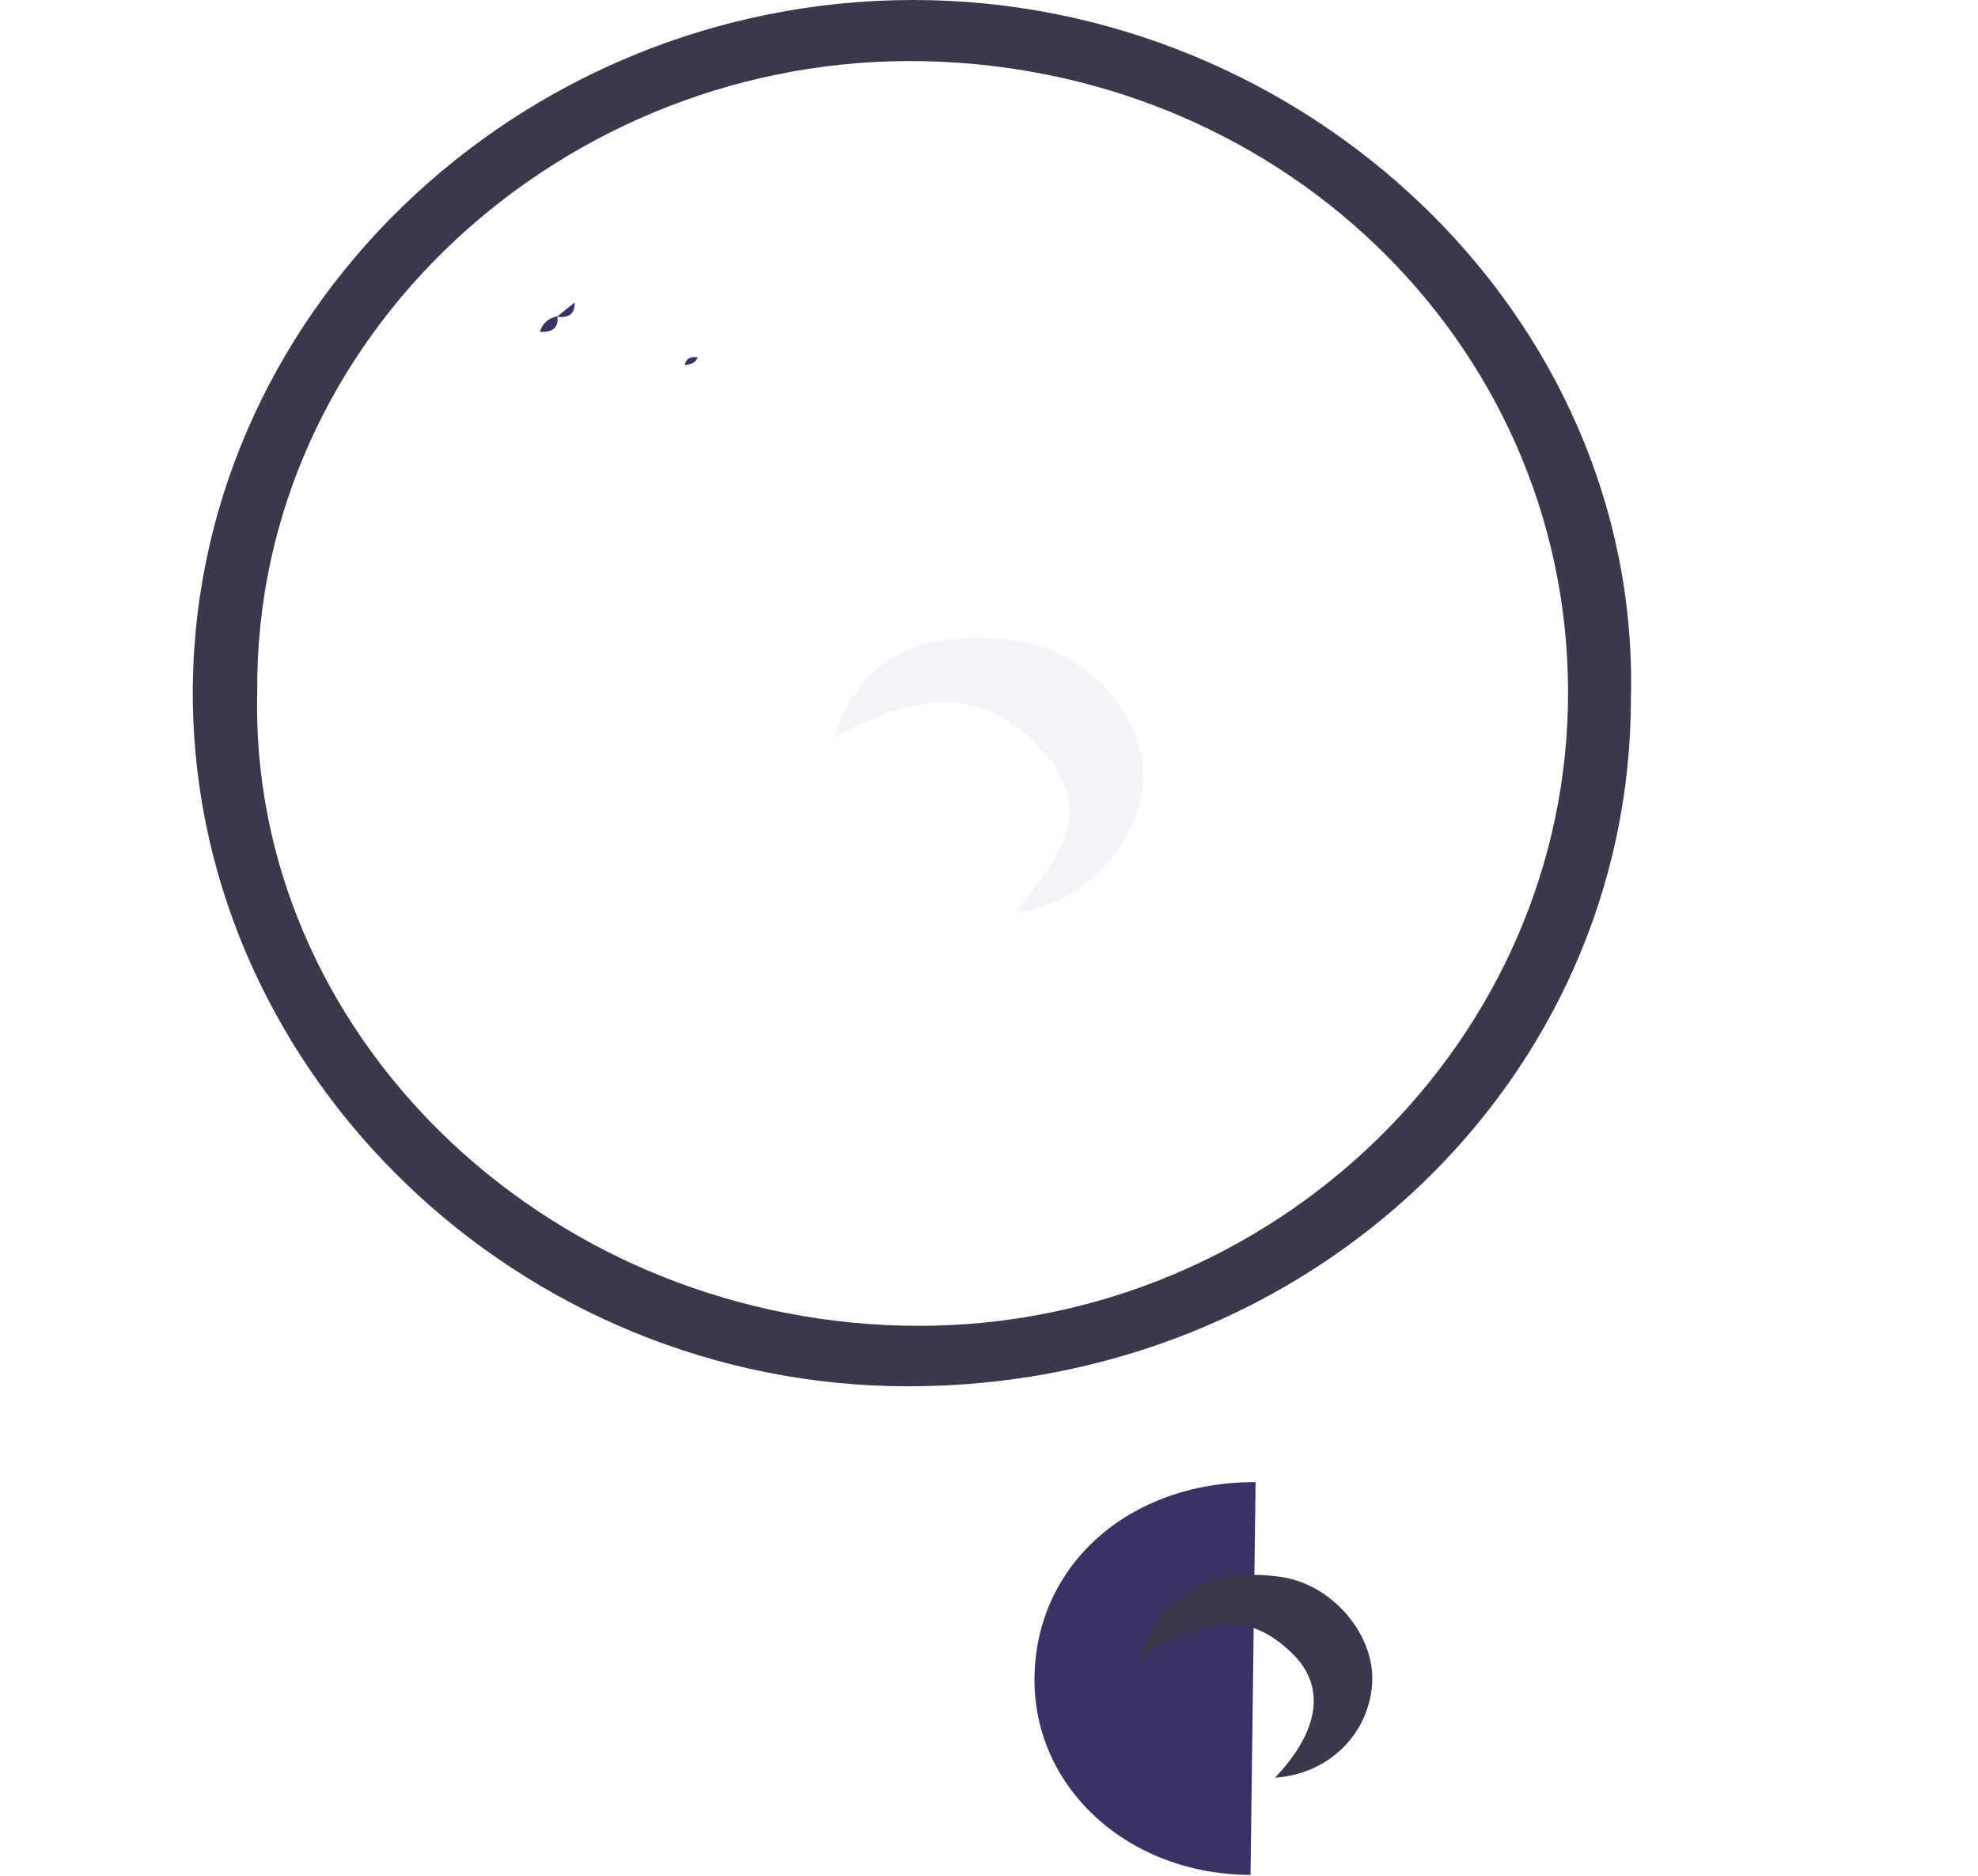
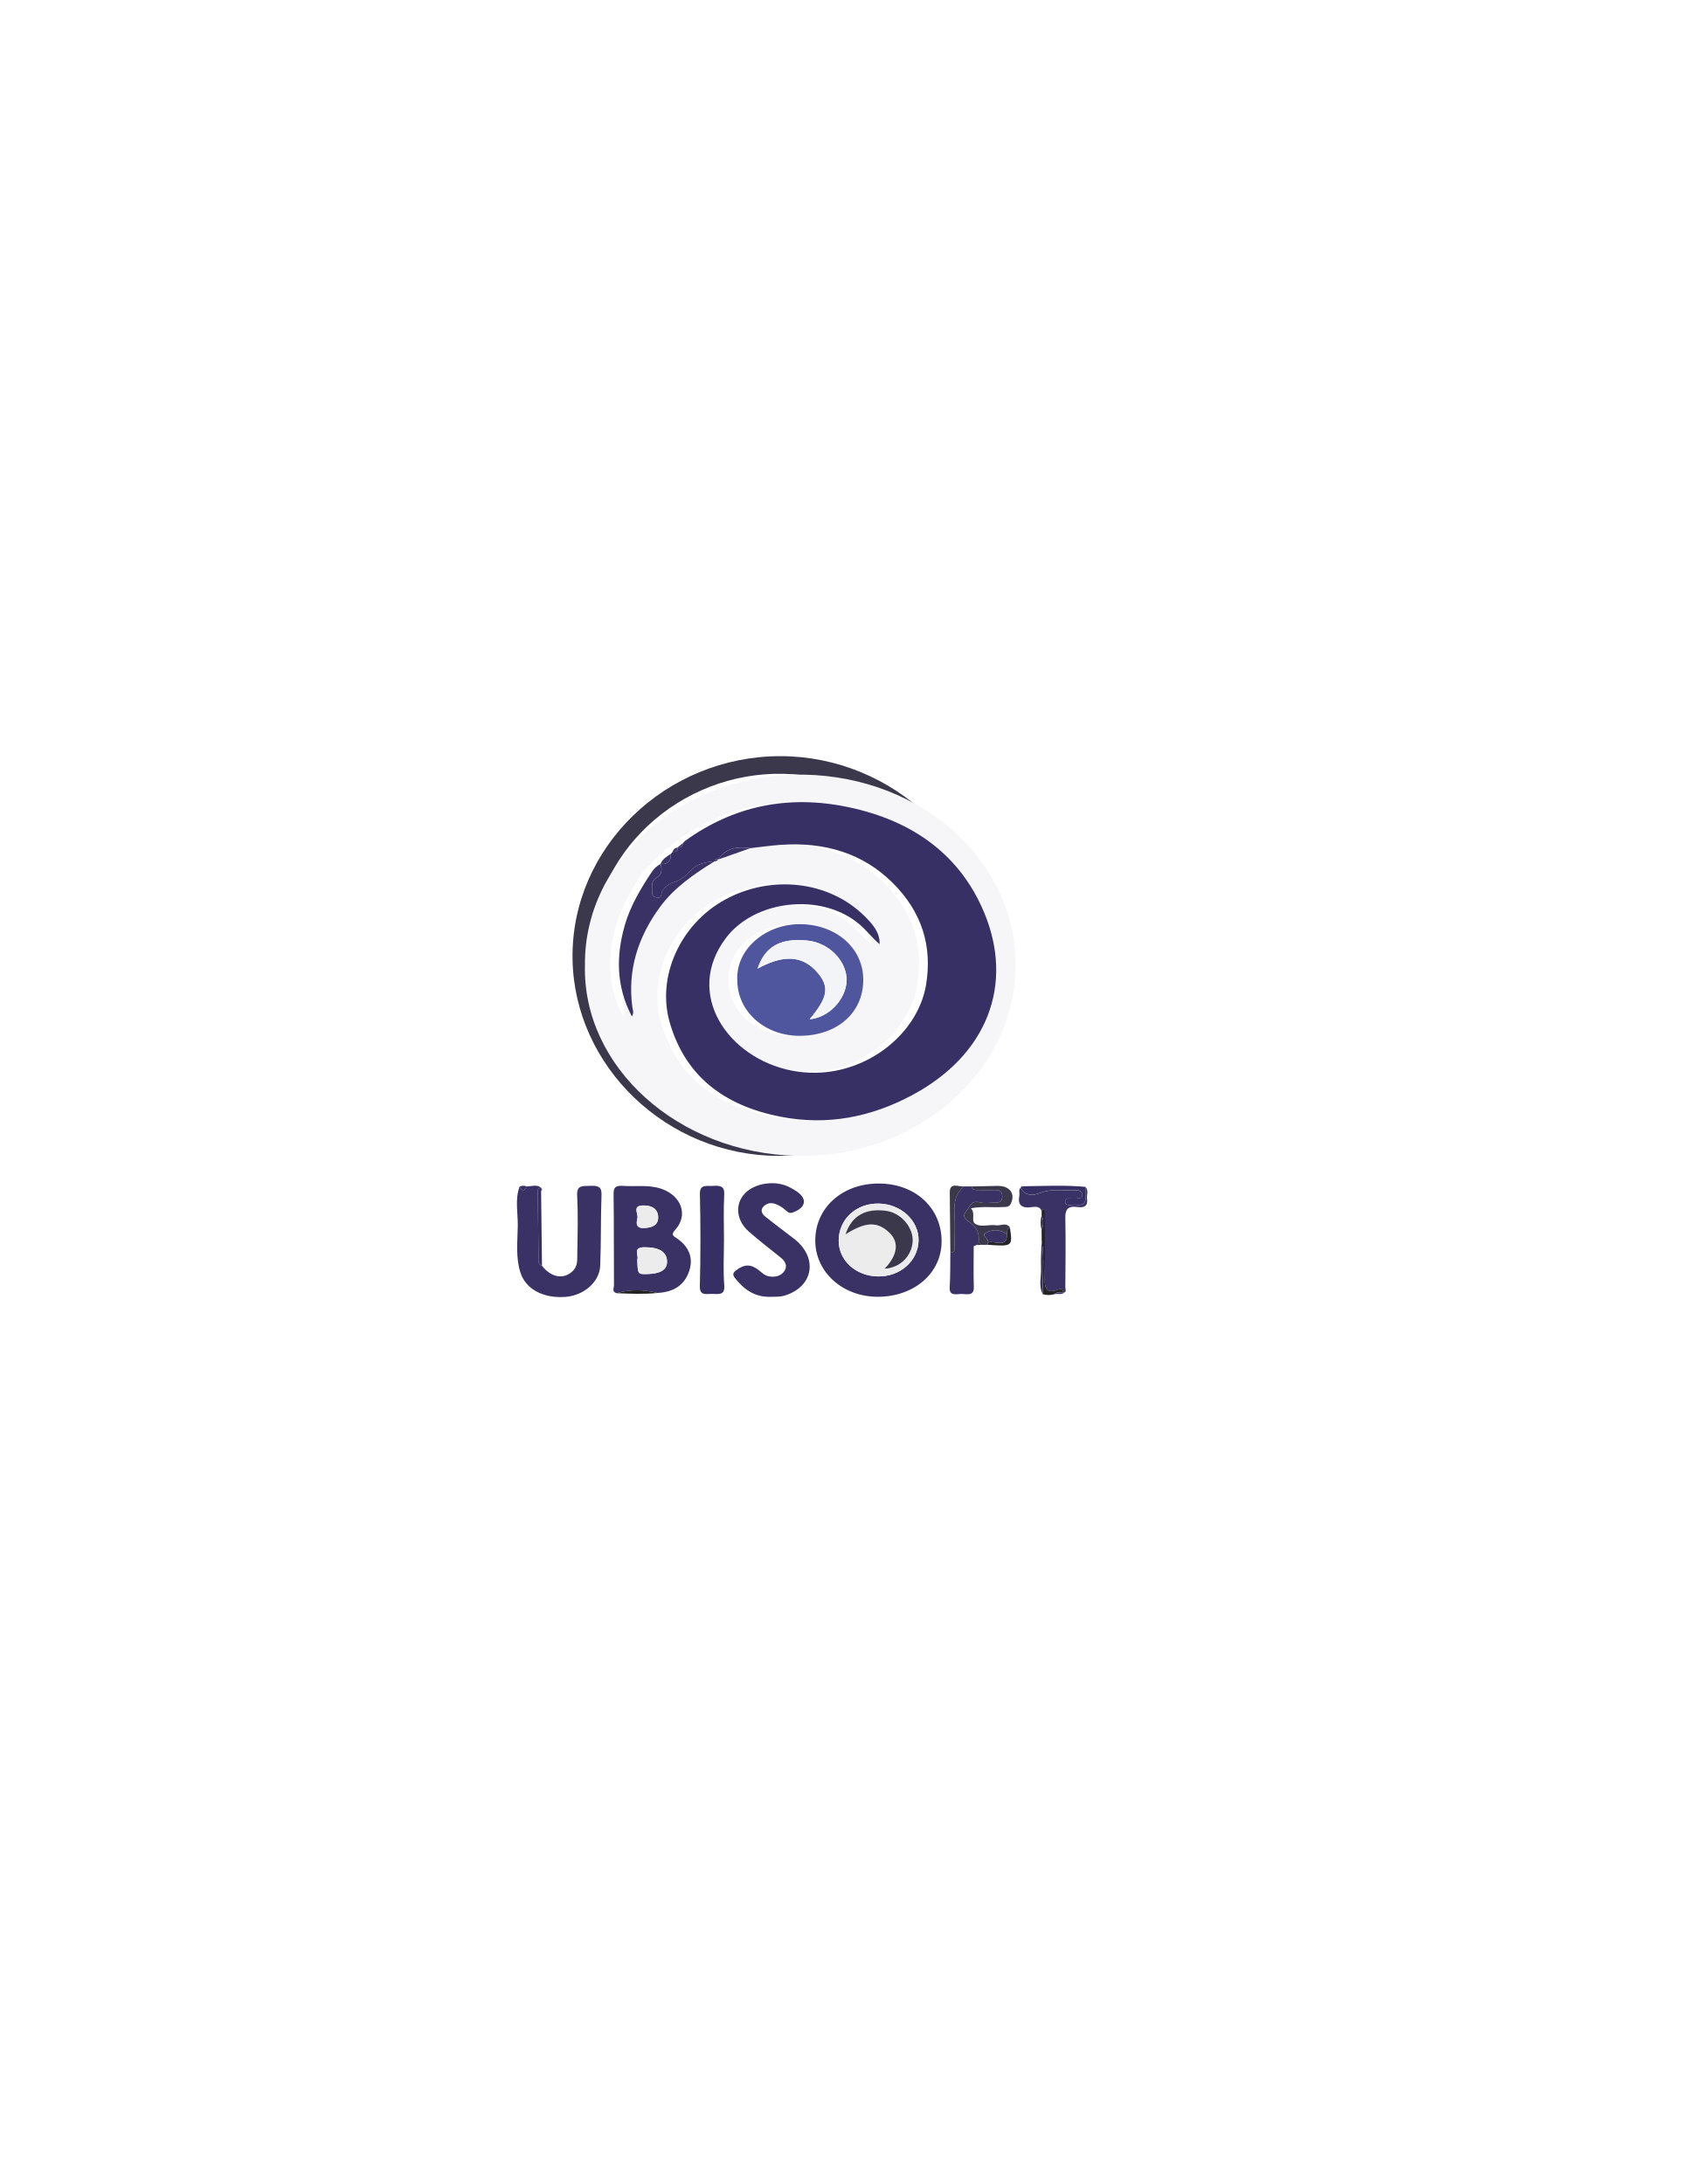
- <svg xmlns="http://www.w3.org/2000/svg" version="1.1" id="Layer_1" x="0px" y="0px" viewBox="187.433 274.21 206.84 196.161" style="enable-background:new 0 0 612 792;" xml:space="preserve">
+ <svg xmlns="http://www.w3.org/2000/svg" version="1.1" id="Layer_1" x="0px" y="0px" viewBox="0 0 612 792" style="enable-background:new 0 0 612 792;" xml:space="preserve">
  <style type="text/css">
	.st0{fill:#3B384C;}
	.st1{fill:#3A3265;}
	.st2{fill:#352F63;}
	.st3{fill:#252525;}
	.st4{fill:#212121;}
	.st5{fill:#F6F6F8;}
	.st6{fill:#ECECEC;}
	.st7{fill:#363064;}
	.st8{fill:#50569D;}
	.st9{fill:#F2F4F7;}
</style>
  <path class="st0" d="M357.98,347.16c0.03,39.96-33.56,71.99-75.52,72.01c-40.69,0.03-74.27-32.44-74.86-71.43  c-0.6-40.46,33.97-73.55,75.37-73.53C323.86,274.23,358.95,307.11,357.98,347.16z M214.33,346.57  c-0.86,35.44,29.65,65.36,67.54,66.26c37.3,0.88,68.72-28.38,69.52-64.75c0.81-36.69-29.06-66.65-67.32-67.47  C246.66,279.82,214.04,309.27,214.33,346.57z" />
-   <path class="st1" d="M318.2,470.26c-12.68-0.02-22.59-8.97-22.59-20.39c0-11.93,9.83-20.73,23.12-20.68  c13.18,0.05,22.7...43.24,309.64c0.04,2.23-0.65,3.89-3.73,3.65C240.15,311.59,241.72,310.63,243.24,309.64z" />
+   <path class="st1" d="M318.2,470.26c-12.68-0.02-22.59-8.97-22.59-20.39c0-11.93,9.83-20.73,23.12-20.68  c13.18,0.05,22.71,8.86,22.69,20.99C341.4,461.7,331.48,470.28,318.2,470.26z M333.06,449.88c0.14-7.19-6.3-13.22-14.34-13.42  c-8.22-0.2-14.6,5.66-14.62,13.41c-0.02,7.21,6.15,12.86,14.2,13.01C326.36,463.03,332.91,457.26,333.06,449.88z" />
+   <path class="st1" d="M223.62,468.96c-1.91-0.51-0.99-1.91-1-2.86c-0.08-11.01,0.01-22.01-0.14-33.02c-0.03-2.31,0.59-3.23,3.31-3.04  c4.68,0.33,9.45-0.51,14.04,1.07c7.2,2.48,9.83,9.5,5.05,14.8c-1.78,1.98-0.67,2.31,0.76,3.31c4.49,3.16,5.87,7.4,4.11,12.13  c-1.76,4.75-5.52,7.23-11.41,7.52C233.43,467.63,228.52,467.49,223.62,468.96z M231.08,456.71c0.14,5.31,0.18,5.36,3.3,5.32  c5.04-0.07,7.48-1.53,7.48-4.48c0-3.51-2.75-5.27-8.19-5.25C229.16,452.32,231.76,455.36,231.08,456.71z M238.64,441.29  c-0.13-3.06-2.46-4.18-5.41-4.15c-4.13,0.04-1.73,2.98-2.1,4.56c-0.36,1.55-0.87,3.82,2.52,3.62  C236.53,445.16,238.72,444.34,238.64,441.29z" />
+   <path class="st1" d="M190.93,430.21c1.77,0.08,3.66-0.84,5.27,0.51c-0.7,0.16-1.24,0.3-1.22,1.2c0.13,7.93,0.17,15.86,0.28,23.8  c0.02,1.21-0.4,2.59,1.27,3.33c3.44,4.33,8.02,5.05,11.26,1.76c1.76-1.79,1.49-4.05,1.53-6.13c0.13-7.09,0.32-14.2-0.05-21.28  c-0.2-3.74,2.16-3.27,4.81-3.37c2.74-0.11,4.14,0.3,4.03,3.24c-0.34,8.6-0.11,17.23-0.49,25.83c-0.26,5.82-5.96,10.66-12.44,11.19  c-8.09,0.66-14.53-2.75-16.47-8.79c-1.8-5.59-1.04-11.34-0.97-17.01c0.06-4.71-1.06-9.48,0.64-14.13  C189.32,432.07,190.18,432.02,190.93,430.21z" />
+   <path class="st1" d="M279.47,470.28c-5.99,0.17-9.85-2.82-13-6.84c-0.72-0.92-0.89-1.76,0.26-2.65c3.17-2.46,5.6-2.48,8.62,0  c1.04,0.85,2,1.81,3.53,2.07c2.39,0.41,4.44-0.23,5.58-2.01c1.1-1.72,0.37-3.4-1.3-4.75c-3.91-3.14-7.91-6.21-11.66-9.5  c-4.56-4.01-5.08-9.89-1.49-13.73c3.71-3.97,11.3-5.01,16.45-2.25c0.86,0.46,1.71,0.94,2.5,1.48c3.86,2.69,3.25,5.8-1.39,7.56  c-1.21,0.46-1.88-0.02-2.6-0.69c-1.09-1.02-2.33-1.84-3.84-2.38c-1.72-0.61-3.16-0.21-4.26,0.91c-1.31,1.34-0.6,2.71,0.64,3.7  c3.39,2.72,6.91,5.32,10.36,7.98c8.86,6.82,7.16,17.39-3.28,20.62C282.88,470.33,281.18,470.24,279.47,470.28z" />
+   <path class="st1" d="M393.58,430.4c1.28,1.34,0.35,2.91,0.58,4.36c0.35,2.3-0.74,3.34-3.4,2.96c-3.66-0.53-4.55,0.97-4.48,4.01  c0.19,8.35,0.05,16.7,0,25.05c0,0.68,0.52,1.52-0.48,2.04c-0.53-0.54-0.41-1.87-1.9-1.27c-4.36,1.75-5.14-0.16-5.08-3.56  c0.14-8.1,0.05-16.21,0.06-24.31c0-1,0.1-2.04-1.19-0.48c-0.52-1.63-2.01-1.69-3.44-1.47c-3.89,0.6-5.29-0.82-4.65-4.13  c0.19-0.97-0.35-2.03,0.46-2.92c1.55,3.13,4.55,2.96,7.22,1.9c4.2-1.66,8.49-0.69,12.73-0.94c1.22-0.07,2.39,0.38,2.46,1.64  c0.08,1.56-1.41,1.18-2.47,1.37c-1.37,0.25-3.88-0.8-3.78,1.2c0.09,1.84,2.56,0.83,3.98,1.04c2.68,0.38,3.63-0.79,3.39-3.04  C393.47,432.69,393.58,431.54,393.58,430.4z" />
+   <path class="st2" d="M262.5,449.86c0,5.44-0.32,10.91,0.11,16.32c0.29,3.69-2.17,3.05-4.52,3.04c-2.17,0-4.42,0.7-4.33-2.79  c0.28-11.13,0.28-22.28,0.02-33.41c-0.08-3.68,2.41-2.83,4.69-2.97c2.58-0.16,4.3,0,4.13,3.1c-0.31,5.56-0.09,11.14-0.09,16.7  C262.51,449.86,262.51,449.86,262.5,449.86z" />
+   <path class="st1" d="M354.77,451.46l-0.22,0.08c0,0-0.14-0.18-0.14-0.17c-0.45,0.18-0.9,0.36-1.35,0.54c0,4.94-0.12,9.88,0.04,14.81  c0.12,3.59-2.79,2.42-4.78,2.53c-1.87,0.11-4.16,0.65-3.97-2.38c0.26-4.16,0.18-8.34,0.24-12.52c2.09-0.38,1.51-1.87,1.52-3.02  c0.06-3.51,0.18-7.02-0.02-10.52c-0.22-3.92-0.07-7.64,3.44-10.57c0.9,0,1.81,0,2.71,0c0.26,1.39,1.47,1.3,2.62,1.31  c1.99,0.01,3.99,0.05,5.98,0c1.8-0.04,2.57,0.64,2.56,2.24c0,1.53-0.59,2.37-2.46,2.33c-1.85-0.04-3.83,0.37-5.53-0.08  c-3.55-0.93-3.71,1.72-5.06,3.21c-1.78,1.95,0.07,3.26,1.32,4.09c2.89,1.92,3.48,4.35,3.14,7.23  C354.81,450.87,354.79,451.17,354.77,451.46z" />
+   <path class="st0" d="M354.82,450.57c0.34-2.87-0.26-5.31-3.14-7.23c-1.25-0.83-3.1-2.14-1.32-4.09c1.35-1.48,1.51-4.14,5.06-3.21  c1.7,0.45,3.68,0.04,5.53,0.08c1.87,0.04,2.46-0.8,2.46-2.33c0-1.6-0.76-2.28-2.56-2.24c-1.99,0.05-3.99,0-5.98,0  c-1.15,0-2.36,0.09-2.62-1.31c3.15-0.06,6.3-0.15,9.45-0.19c4.46-0.06,6.57,2.85,4.8,6.48c-0.69,1.41-2.08,1.13-3.3,1.2  c-3.55,0.19-7.13-0.32-11.16,0.44c1.83,1.82-0.13,4.54,1.62,5.67c2.01,1.29,5.02,0.12,7.54,0.49c1.66,0.25,3.72-1.19,4.99,0.83  c-1.2,0.48-1.02,1.47-1.11,2.35c-2.45-1.73-5.3-1.79-7.69-0.42c-1.76,1.01,1.33,2.14,0.83,3.5c0,0.27,0.01,0.54,0.01,0.81  c-0.86,0.01-1.72,0.02-2.58,0.03C355.38,451.15,355.1,450.86,354.82,450.57z" />
+   <path class="st2" d="M393.58,430.4c0,1.14-0.11,2.29,0.01,3.42c0.24,2.26-0.7,3.43-3.39,3.04c-1.42-0.2-3.89,0.8-3.98-1.04  c-0.1-2,2.41-0.95,3.78-1.2c1.06-0.19,2.55,0.19,2.47-1.37c-0.07-1.25-1.24-1.71-2.46-1.64c-4.24,0.25-8.52-0.72-12.73,0.94  c-2.68,1.06-5.67,1.23-7.22-1.9c0,0,0.01,0.02,0.02,0.02c0.35-0.16,0.71-0.32,1.06-0.49C378.62,430.09,386.11,429.7,393.58,430.4z" />
+   <path class="st0" d="M349.54,430.24c-3.5,2.93-3.66,6.65-3.44,10.57c0.2,3.5,0.08,7.01,0.02,10.52c-0.02,1.15,0.57,2.64-1.52,3.02  c-0.07-7.29-0.14-14.58-0.22-21.87C344.34,428.55,347.51,430.43,349.54,430.24z" />
+   <path class="st3" d="M377.69,439.18c1.3-1.56,1.2-0.51,1.19,0.48c-0.01,8.1,0.09,16.21-0.06,24.31c-0.06,3.4,0.72,5.31,5.08,3.56  c1.49-0.6,1.37,0.73,1.9,1.27c0,0,0,0,0,0c-1.2-0.03-2.49-0.52-3.47,0.53c-1.4,0.38-2.8,0.41-4.2,0.01  c-0.15-6.51,0.68-13.03-0.42-19.52c-0.01-1.27-0.03-2.55-0.04-3.82c0.82-1.77,0.81-3.55,0.01-5.32  C377.68,440.18,377.68,439.68,377.69,439.18z" />
+   <path class="st2" d="M196.52,459.04c-1.67-0.74-1.25-2.12-1.27-3.33c-0.1-7.93-0.15-15.86-0.28-23.8c-0.01-0.89,0.52-1.03,1.22-1.2  c0,0-0.02,0.01-0.02,0.01c0.01,0.42,0.02,0.84,0.03,1.26C196.32,441.01,196.42,450.02,196.52,459.04z" />
+   <path class="st1" d="M377.71,449.83c1.11,6.49,0.27,13.01,0.42,19.52c-1.68-3.07-0.52-6.32-0.67-9.48  C377.3,456.53,377.6,453.17,377.71,449.83z" />
+   <path class="st3" d="M365.08,447.52c0.09-0.89-0.09-1.87,1.11-2.35c0.98,6.85,0.98,6.85-7.96,6.25c0-0.27-0.01-0.54-0.01-0.81  C360.6,449.72,365.29,452.87,365.08,447.52z" />
+   <path class="st4" d="M223.62,468.96c4.9-1.47,9.81-1.33,14.73-0.08C233.44,469.37,228.53,469.16,223.62,468.96z" />
+   <path class="st1" d="M377.67,440.69c0.8,1.77,0.81,3.55-0.01,5.32C377.2,444.23,377.2,442.46,377.67,440.69z" />
+   <path class="st2" d="M190.93,430.21c-0.76,1.81-1.61,1.86-2.57,0.11C189.2,429.92,190.06,429.93,190.93,430.21z" />
+   <path class="st1" d="M382.33,469.34c0.99-1.04,2.28-0.56,3.47-0.53C384.77,469.62,383.46,469.02,382.33,469.34z" />
+   <path class="st0" d="M353.06,451.91c0.45-0.18,0.9-0.36,1.35-0.54C353.96,451.55,353.51,451.73,353.06,451.91z" />
+   <path class="st3" d="M354.82,450.57c0.28,0.29,0.56,0.57,0.83,0.86c-0.29,0.01-0.59,0.02-0.88,0.03  C354.79,451.17,354.81,450.87,354.82,450.57z" />
+   <path class="st1" d="M196.22,431.99c-0.01-0.42-0.02-0.84-0.03-1.26C196.72,431.14,196.63,431.56,196.22,431.99z" />
+   <path class="st1" d="M371.14,430.18c-0.35,0.16-0.71,0.32-1.06,0.49C370.22,430.15,370.61,430.04,371.14,430.18z" />
+   <path class="st5" d="M212.1,349.87c-0.33-39,36.82-69.8,79.44-68.96c43.58,0.85,77.61,32.19,76.68,70.55  c-0.91,38.03-36.7,68.62-79.19,67.7C245.87,418.22,211.13,386.93,212.1,349.87z M244.3,305.91l0.05-0.07  c-0.61,0.5-1.23,0.99-1.84,1.49l0.05-0.05c-1,0.21-1.58,0.77-1.83,1.63c-0.22,0.24-0.43,0.49-0.65,0.73  c-1.52,0.99-3.09,1.95-3.73,3.65l0.11,0.29l-0.09-0.29c-1.2,0.68-2.22,1.5-2.97,2.6c-4.2,6.24-8.02,12.65-10.04,19.74  c-3.18,11.16-3.09,22.14,2.58,32.97c0.89-1.28,0.32-2.39,0.18-3.43c-1.77-13.24,1.93-25.25,10.11-36.35  c5.09-6.91,12.23-11.85,19.75-16.47l-0.11,0.03c0.63-0.04,1.16-0.2,1.37-0.8c0,0,0.06,0.1,0.06,0.1c3.88-1.36,7.75-2.73,11.63-4.09  c3.69-0.41,7.37-0.96,11.07-1.21c15.96-1.08,29.73,3.09,40.49,13.78c10.62,10.56,14.43,22.89,12.14,36.89  c-3.2,19.6-25.41,35.82-48.73,31.22c-23.14-4.57-39.14-27.83-23.87-48.08c10.48-13.89,34.58-16.58,48.26-5.13  c2.72,2.27,4.77,5.05,7.48,7.35c0.17-4.27-2.62-7.34-5.35-10.07c-12.99-12.98-34.14-15.21-50.8-6.02  c-16.1,8.87-24.8,27.86-19.92,44.6c5.49,18.85,19.08,29.98,40.31,34.09c16.98,3.29,32.74,0.04,47.41-7.77  c27.51-14.65,37.24-40.33,26.14-66.58c-8.54-20.22-25.2-32.96-49.23-37.96c-22.04-4.59-41.68-0.31-59.12,12.27  C244.91,305.27,244.61,305.59,244.3,305.91z M264.18,355.4c-0.04,11.4,10.09,20.52,23.24,20.24c12.94-0.28,22.3-8.24,22.43-20.06  c0.13-11.93-10.08-20.45-23.15-20.43C274.54,335.17,263.6,344.16,264.18,355.4z" />
+   <path class="st6" d="M333.06,449.88c-0.15,7.38-6.7,13.16-14.76,13c-8.05-0.16-14.21-5.81-14.2-13.01  c0.02-7.75,6.4-13.61,14.62-13.41C326.77,436.65,333.21,442.68,333.06,449.88z M306.58,447.61c7.35-4.62,11.53-4.72,15.86-0.63  c3.66,3.46,3.07,8.1-1.67,13.11c5.52-0.35,9.8-4.49,10.15-9.84c0.33-5.09-4.17-10.37-9.5-11.14  C313.96,438.03,308.82,440.81,306.58,447.61z" />
+   <path class="st6" d="M231.08,456.71c0.67-1.36-1.92-4.39,2.59-4.41c5.44-0.02,8.19,1.74,8.19,5.25c0,2.95-2.44,4.41-7.48,4.48  C231.27,462.08,231.23,462.02,231.08,456.71z" />
+   <path class="st6" d="M238.64,441.29c0.08,3.05-2.11,3.87-4.98,4.04c-3.4,0.2-2.89-2.07-2.52-3.62c0.37-1.58-2.04-4.52,2.1-4.56  C236.18,437.12,238.52,438.23,238.64,441.29z" />
+   <path class="st1" d="M365.08,447.52c0.21,5.35-4.48,2.2-6.85,3.08c0.5-1.36-2.59-2.48-0.83-3.5  C359.78,445.72,362.63,445.79,365.08,447.52z" />
+   <path class="st7" d="M248.38,304.95c17.44-12.58,37.08-16.86,59.12-12.27c24.02,5,40.69,17.74,49.23,37.96  c11.09,26.25,1.37,51.94-26.14,66.58c-14.67,7.81-30.44,11.05-47.41,7.77c-21.23-4.11-34.82-15.24-40.31-34.09  c-4.88-16.75,3.82-35.73,19.92-44.6c16.67-9.19,37.81-6.96,50.8,6.02c2.73,2.73,5.52,5.8,5.35,10.07c-2.71-2.29-4.77-5.07-7.48-7.35  c-13.68-11.45-37.78-8.76-48.26,5.13c-15.27,20.26,0.72,43.52,23.87,48.08c23.32,4.6,45.53-11.61,48.73-31.22  c2.28-14-1.53-26.33-12.14-36.89c-10.75-10.69-24.53-14.86-40.49-13.78c-3.7,0.25-7.38,0.8-11.07,1.21  c-4.78-0.63-9.04-0.11-11.63,4.09c0,0-0.06-0.1-0.06-0.1c-0.74-0.11-1.22,0.13-1.36,0.8c0,0,0.11-0.03,0.11-0.03  c-3.44,0.27-6.5,0.9-8.94,3.55c-1.51,1.64-3.3,3.34-6,4.09c-1.58,0.44-3.17,1.68-4.09,3.19c-0.53,0.87,0.11,2.69-1.96,2.33  c-2.1-0.37-1.68-2.06-1.75-3.41c-0.08-1.46,0.19-2.94,1.58-3.75c2.3-1.36,2-3.14,1.56-5.05l0.09,0.29c0,0-0.11-0.29-0.11-0.29  c3.08,0.24,3.76-1.42,3.73-3.65c0.22-0.24,0.43-0.49,0.65-0.73c1.31,0.07,1.99-0.42,1.83-1.63c0,0-0.05,0.05-0.05,0.05  c1.29,0.16,1.9-0.35,1.84-1.49c0,0-0.05,0.07-0.05,0.07C247.77,305.59,248.07,305.27,248.38,304.95z" />
+   <path class="st8" d="M267.34,355.4c-0.57-11.25,10.37-20.24,22.52-20.26c13.07-0.02,23.28,8.5,23.15,20.43  c-0.13,11.83-9.49,19.78-22.43,20.06C277.43,375.93,267.3,366.8,267.34,355.4z M293.56,369.64c8.04-0.8,14.03-8.72,13.38-15.3  c-0.66-6.69-6.86-12.53-14.18-13.26c-9.7-0.97-15.33,2.06-18.06,10.18c8.12-4.42,15.82-5.77,22.02,1.79  C300.86,358.11,300,361.93,293.56,369.64z" />
+   <path class="st1" d="M239.54,313.28c0.43,1.91,0.73,3.69-1.56,5.05c-1.39,0.82-1.66,2.3-1.58,3.75c0.08,1.35-0.35,3.05,1.75,3.41  c2.07,0.36,1.43-1.46,1.96-2.33c0.92-1.52,2.51-2.76,4.09-3.19c2.7-0.75,4.49-2.45,6-4.09c2.45-2.65,5.5-3.28,8.94-3.55  c-7.52,4.62-14.65,9.56-19.75,16.47c-8.18,11.1-11.88,23.12-10.11,36.35c0.14,1.04,0.71,2.15-0.18,3.43  c-5.67-10.83-5.76-21.81-2.58-32.97c2.02-7.09,5.84-13.49,10.04-19.74C237.31,314.78,238.34,313.97,239.54,313.28z" />
+   <path class="st1" d="M260.46,311.67c2.59-4.2,6.85-4.73,11.63-4.09C268.21,308.94,264.33,310.3,260.46,311.67z" />
+   <path class="st1" d="M243.24,309.64c0.04,2.23-0.65,3.89-3.73,3.65C240.15,311.59,241.72,310.63,243.24,309.64z" />
  <path class="st1" d="M245.72,307.28c0.16,1.21-0.52,1.7-1.83,1.63C244.14,308.05,244.73,307.49,245.72,307.28z" />
  <path class="st1" d="M247.52,305.84c0.05,1.14-0.55,1.65-1.84,1.49C246.29,306.83,246.9,306.34,247.52,305.84z" />
  <path class="st1" d="M248.38,304.95c-0.3,0.32-0.61,0.64-0.91,0.96C247.77,305.59,248.07,305.27,248.38,304.95z" />
  <path class="st1" d="M259.03,312.37c0.14-0.67,0.62-0.91,1.36-0.8C260.19,312.16,259.66,312.33,259.03,312.37z" />
  <path class="st0" d="M306.58,447.61c2.24-6.8,7.38-9.58,14.84-8.5c5.33,0.77,9.83,6.05,9.5,11.14c-0.35,5.35-4.62,9.49-10.15,9.84  c4.74-5.01,5.33-9.65,1.67-13.11C318.11,442.89,313.93,442.99,306.58,447.61z" />
  <path class="st9" d="M293.56,369.64c6.44-7.7,7.3-11.52,3.15-16.59c-6.2-7.56-13.9-6.21-22.02-1.79  c2.74-8.12,8.36-11.15,18.06-10.18c7.32,0.73,13.52,6.57,14.18,13.26C307.59,360.92,301.6,368.84,293.56,369.64z" />
</svg>
